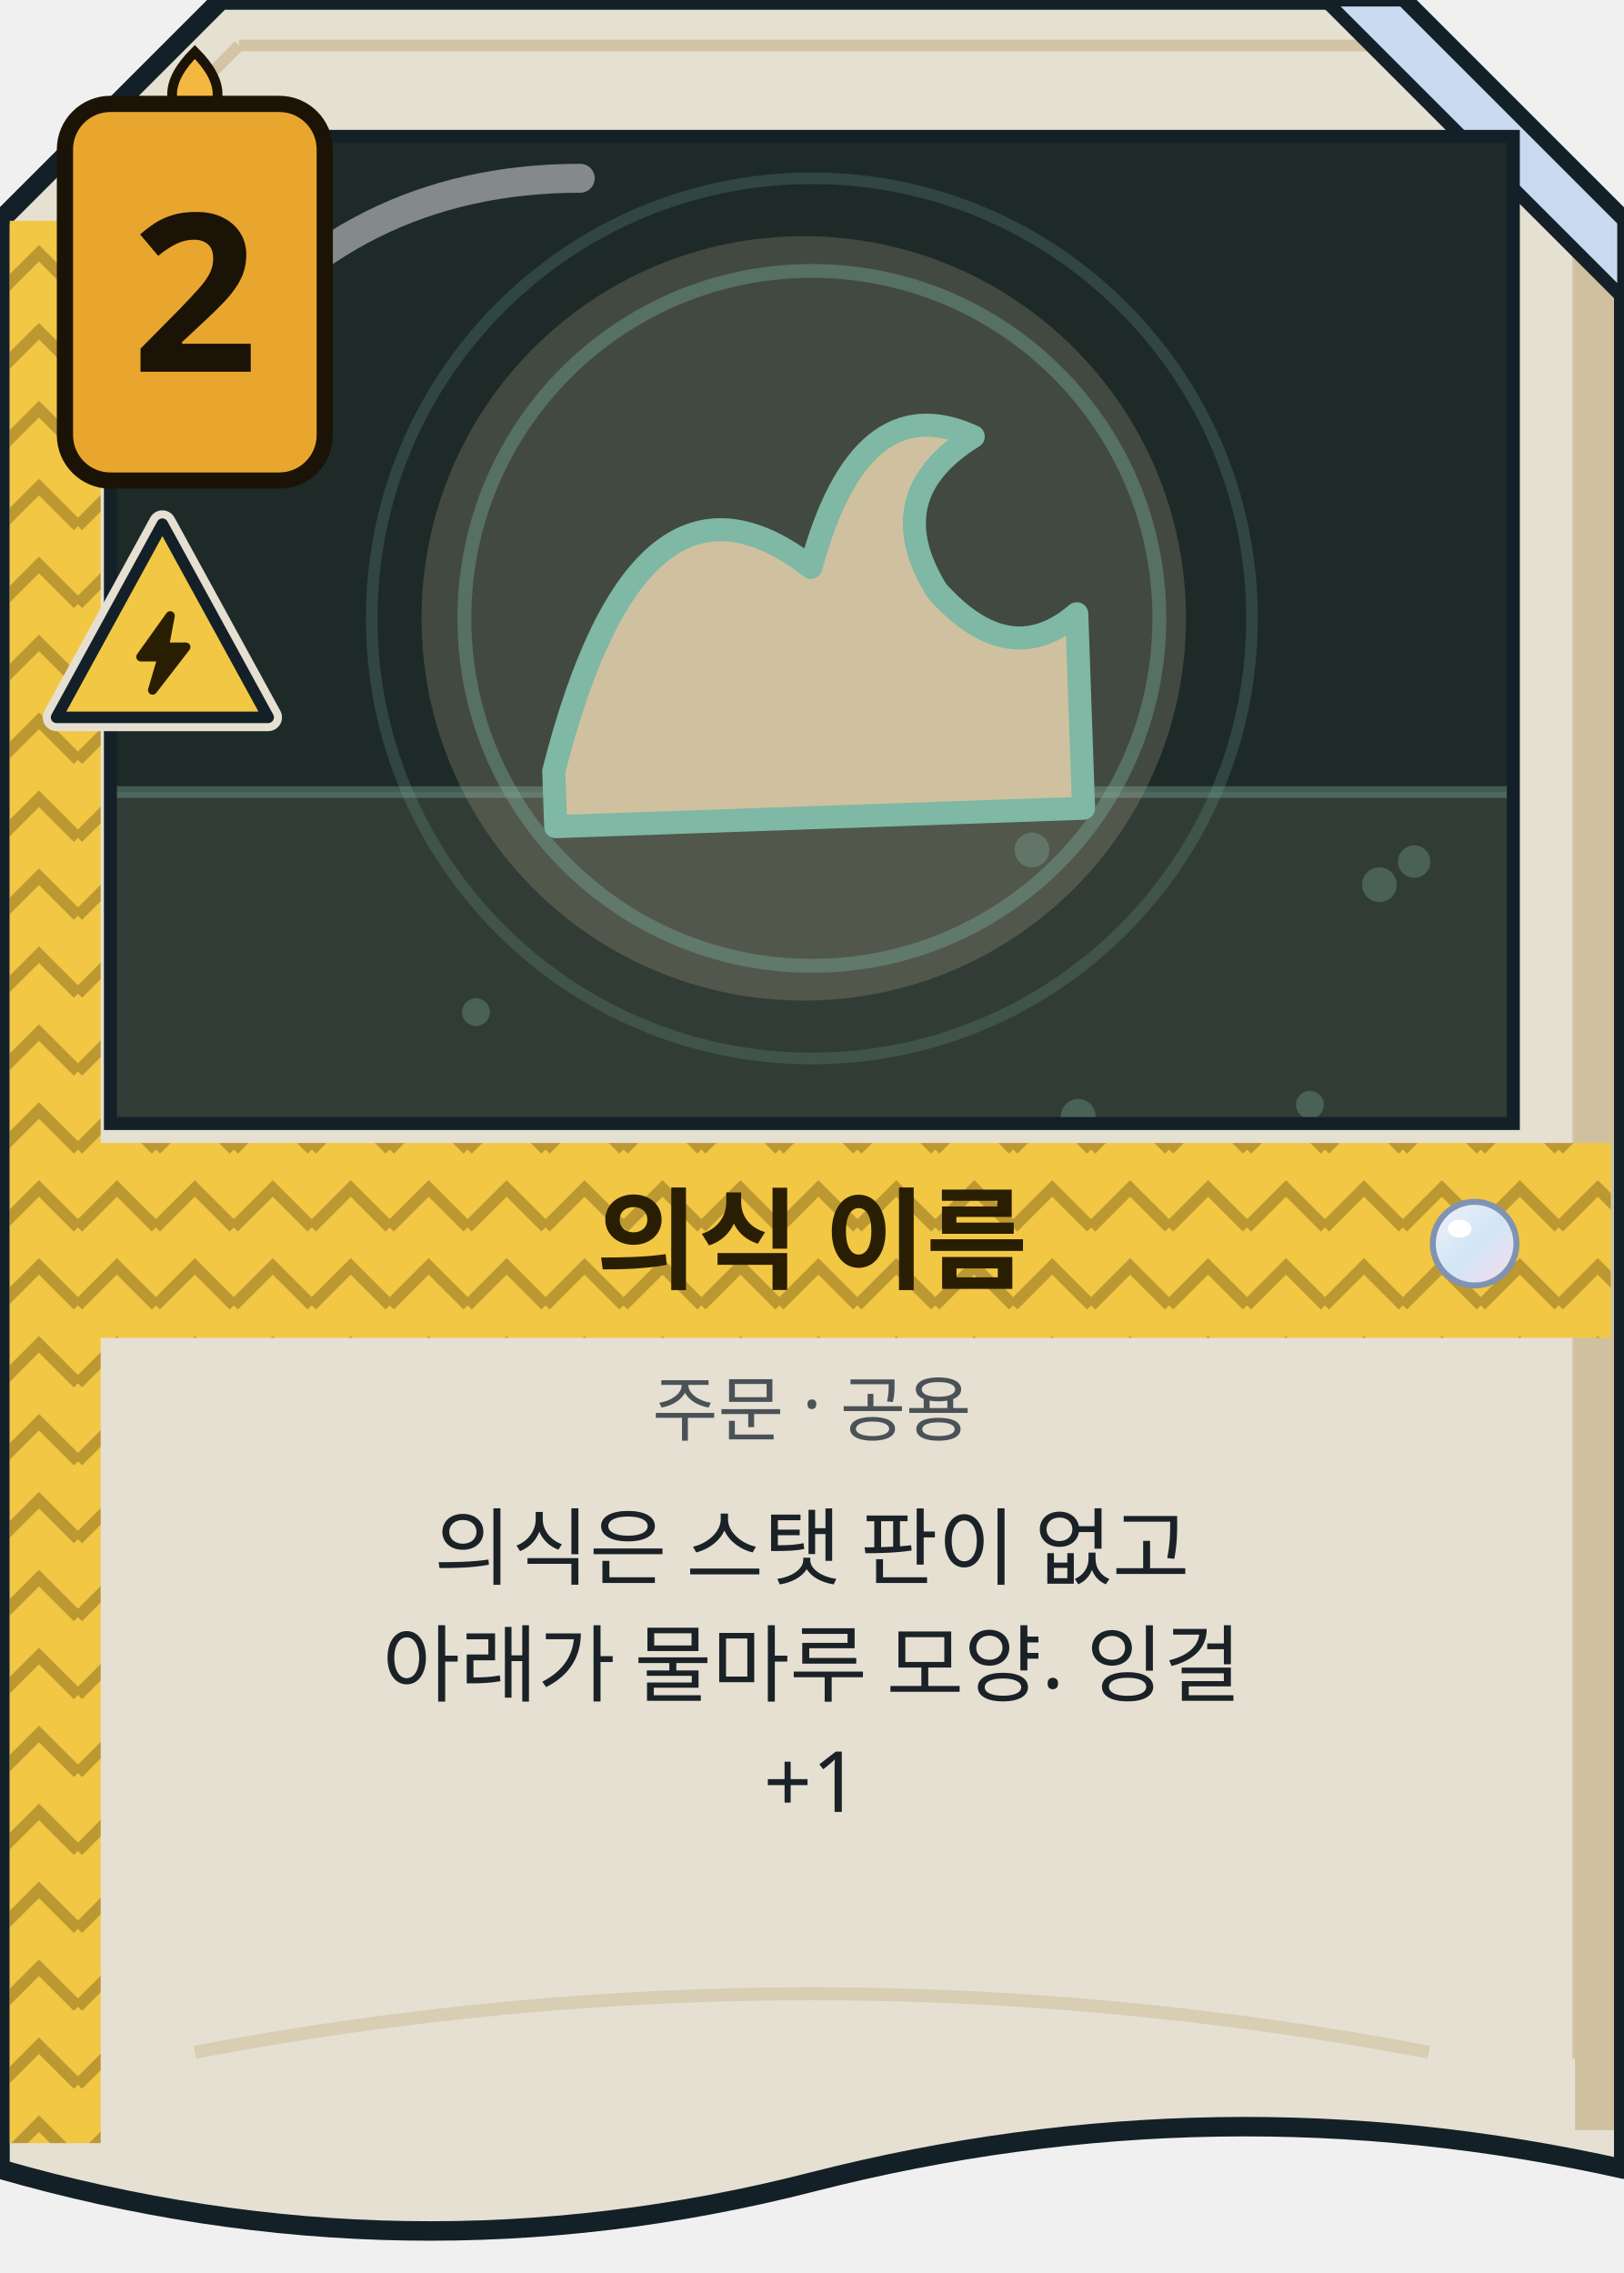
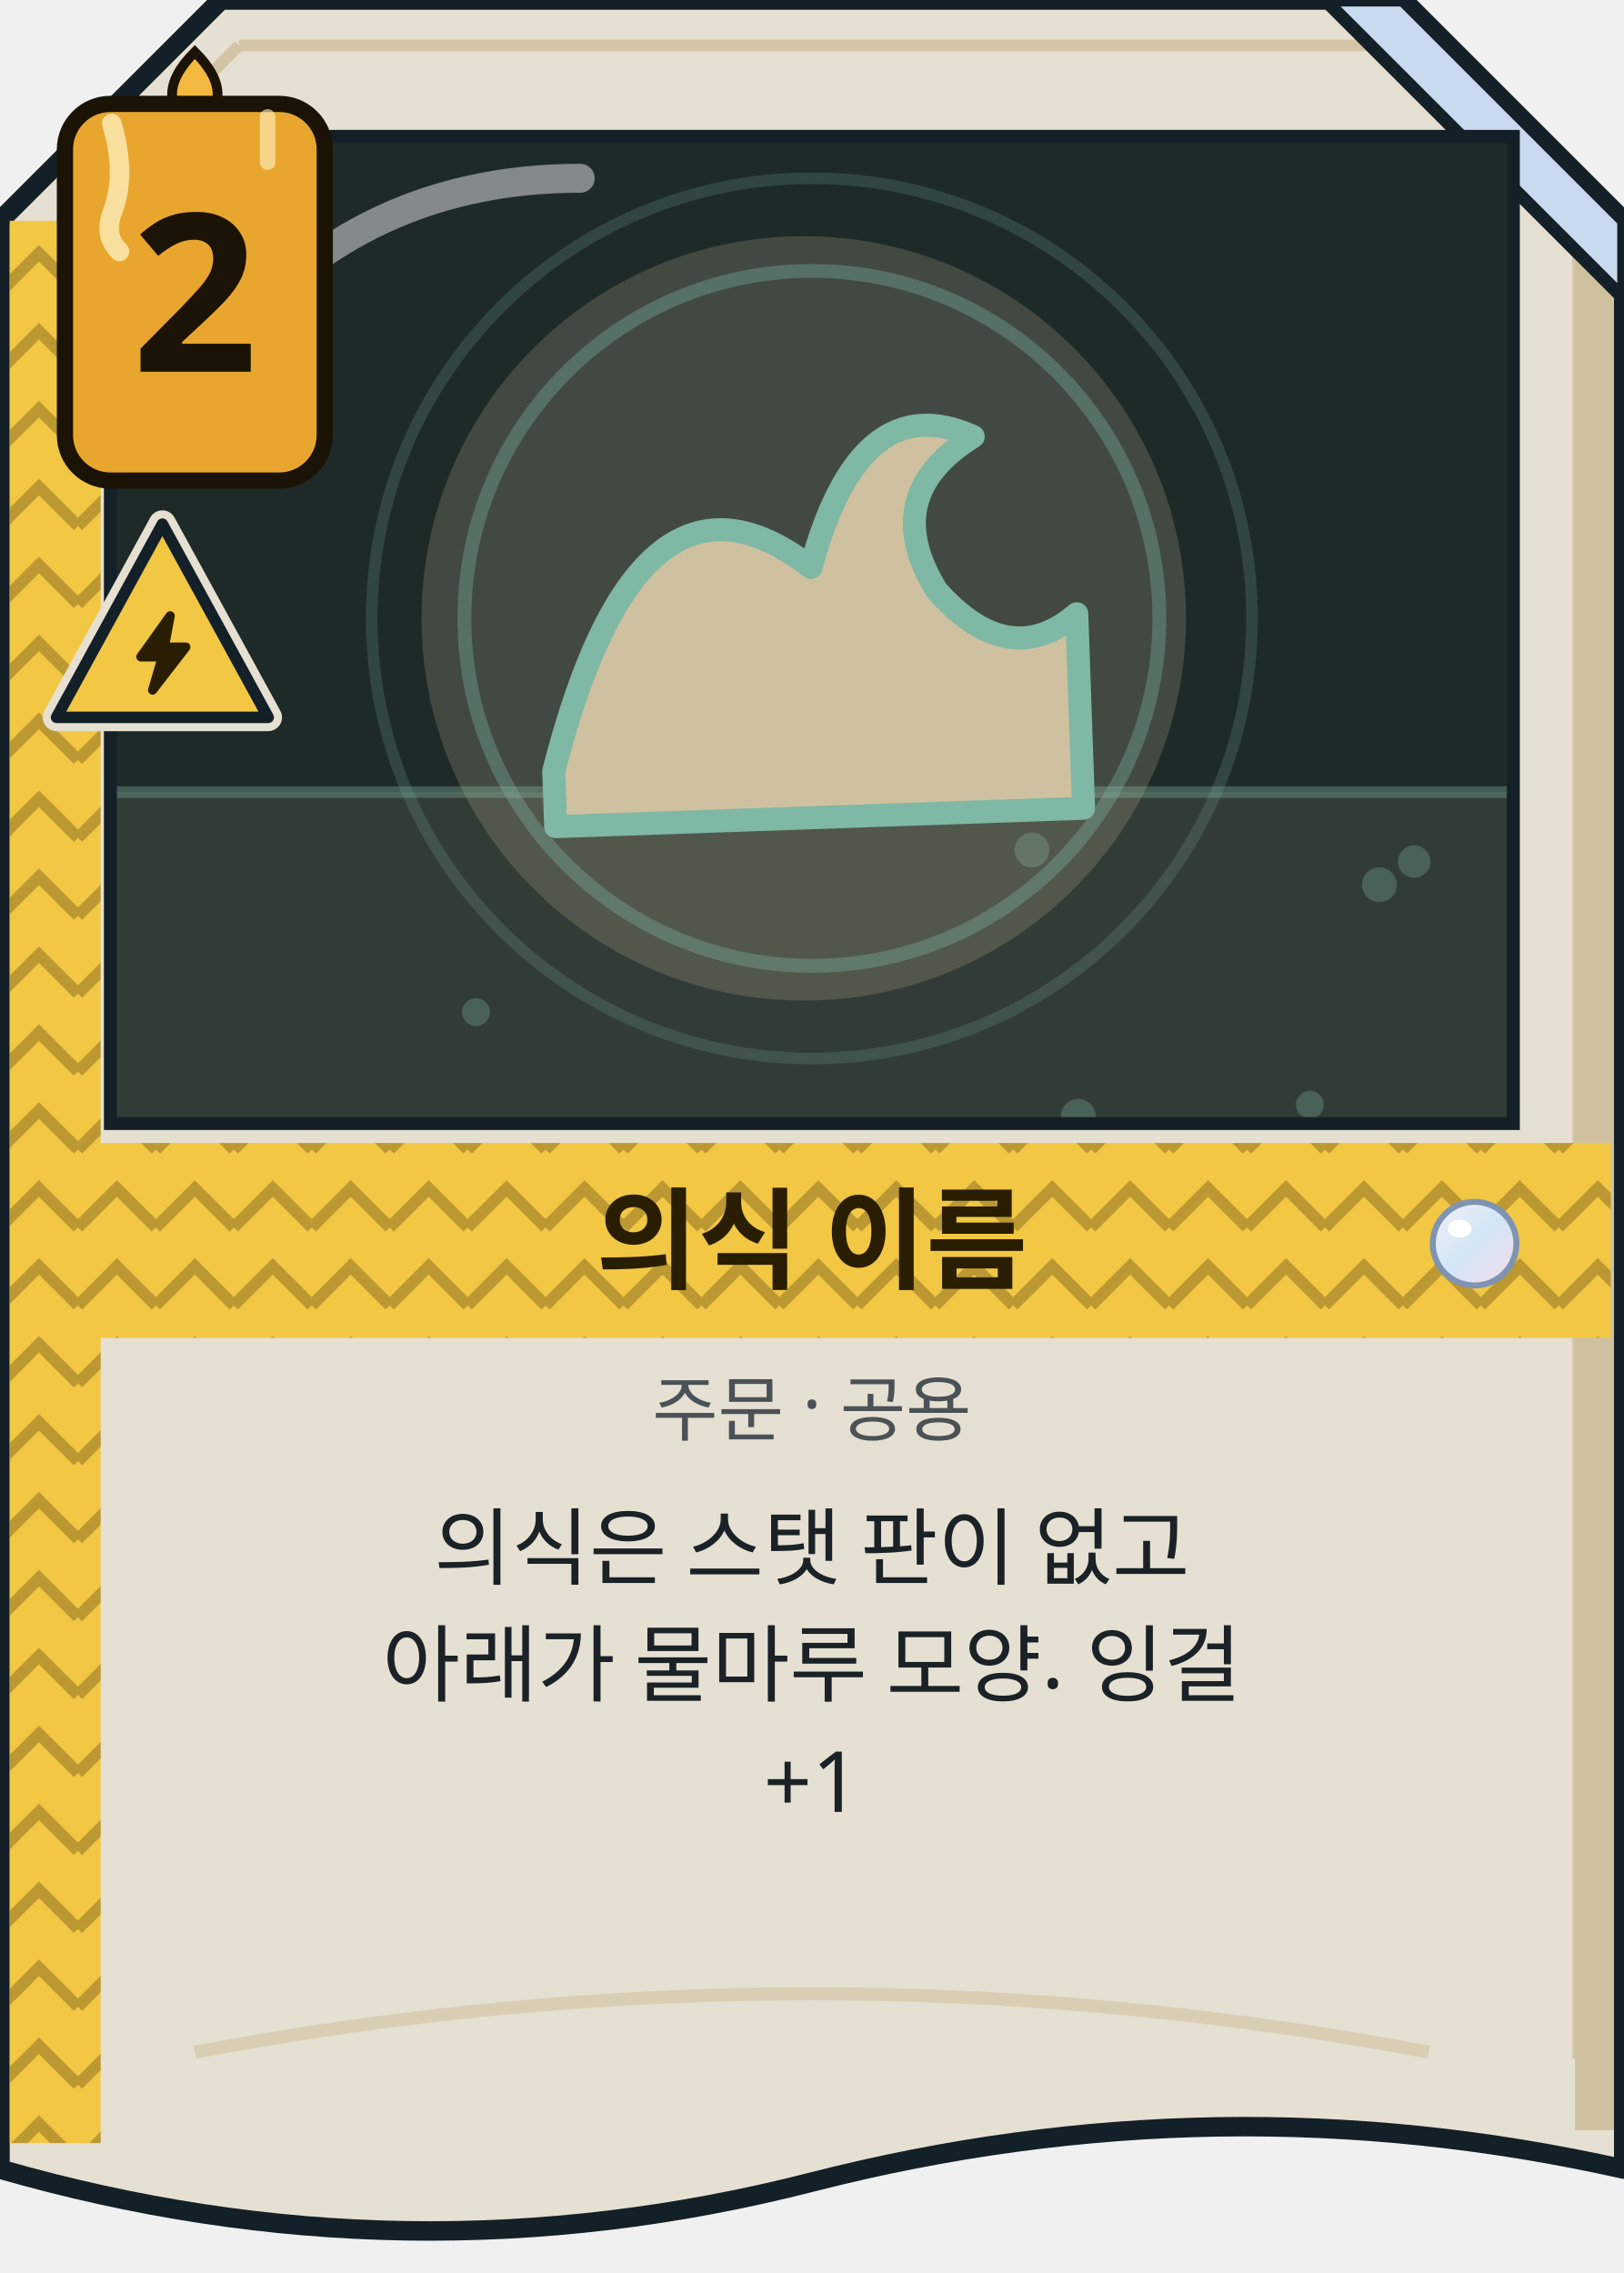
<svg xmlns="http://www.w3.org/2000/svg" viewBox="0 0 250 350" width="250" height="350">
  <path d="M34 0H216L250 34V334Q187.5 320 125 336T0 334V34Z" fill="#E6E0D2" stroke="#142027" stroke-width="3" stroke-linejoin="round" />
  <path d="M36.8 7H213.2L243 36.8V317M7 317V36.8L36.8 7" fill="none" stroke="#CFC19F" stroke-opacity="0.9" stroke-width="1.8" />
  <defs>
    <pattern id="spat-buff" width="12" height="12" patternUnits="userSpaceOnUse">
      <g opacity="0.28">
        <path d="M0 9L6 3L12 9" fill="none" stroke="#2A1E02" stroke-width="1.8" />
      </g>
    </pattern>
  </defs>
  <rect x="1.5" y="34" width="14" height="296" fill="#F2C744" />
  <rect x="1.5" y="34" width="14" height="296" fill="url(#spat-buff)" />
  <rect x="242.5" y="38" width="6" height="290" fill="#CFC19F" />
  <path d="M204 0H216L250 34V46Z" fill="#C9DAF0" stroke="#142027" stroke-width="2" />
  <rect x="16" y="20" width="218" height="154" fill="#142027" />
  <svg x="18" y="22" width="214" height="150" viewBox="0 0 120 90" preserveAspectRatio="xMidYMid slice" overflow="hidden">
    <rect width="120" height="90" fill="#1E2A28" />
    <path d="M0 59H120V90H0Z" fill="#CFC19F" fill-opacity=".12" />
    <path d="M0 59H120" stroke="#7FB8A4" stroke-opacity=".35" stroke-width="1" />
    <circle cx="83" cy="87" r="1.5" fill="#7FB8A4" fill-opacity=".3" />
    <circle cx="79" cy="64" r="1.5" fill="#7FB8A4" fill-opacity=".3" />
    <circle cx="103" cy="86" r="1.2" fill="#7FB8A4" fill-opacity=".3" />
    <circle cx="109" cy="67" r="1.5" fill="#7FB8A4" fill-opacity=".3" />
    <circle cx="31" cy="78" r="1.2" fill="#7FB8A4" fill-opacity=".3" />
    <circle cx="112" cy="65" r="1.4" fill="#7FB8A4" fill-opacity=".3" />
    <g opacity=".2">
      <g transform="translate(59.3 44.0) rotate(0) scale(40.0)" stroke-width="0.050" stroke-linejoin="round" stroke-linecap="round">
        <circle r=".8" fill="#CFC19F" stroke="#CFC19F" />
      </g>
    </g>
    <circle cx="60" cy="44" r="30" fill="none" stroke="#7FB8A4" stroke-opacity=".35" stroke-width="1.2" />
    <circle cx="60" cy="44" r="38" fill="none" stroke="#7FB8A4" stroke-opacity=".2" stroke-width="1" />
    <g transform="translate(60.0 42.0) rotate(-2) scale(24.0)" stroke-width="0.083" stroke-linejoin="round" stroke-linecap="round">
      <path d="M-.95.6Q-.6-.6 0-.1Q.2-.75.6-.55Q.25-.35.45 0Q.7.3.95.1V.8H-.95Z" fill="#CFC19F" stroke="#7FB8A4" />
    </g>
    <path d="M8 22Q20 6 40 6" fill="none" stroke="#FFFFFF" stroke-opacity=".45" stroke-width="2.5" stroke-linecap="round" />
  </svg>
  <defs>
    <pattern id="pat-buff" width="12" height="12" patternUnits="userSpaceOnUse">
      <g opacity="0.28">
        <path d="M0 9L6 3L12 9" fill="none" stroke="#2A1E02" stroke-width="1.8" />
      </g>
    </pattern>
  </defs>
  <rect x="12" y="176" width="236" height="30" fill="#F2C744" />
  <rect x="12" y="176" width="236" height="30" fill="url(#pat-buff)" />
  <text x="125" y="197.12" text-anchor="middle" font-size="17" font-weight="700" fill="#2A1E02" font-family="'Noto Sans KR','Malgun Gothic','Apple SD Gothic Neo',system-ui,sans-serif">의식 이름</text>
  <g transform="translate(8 80) scale(0.7083333)">
    <path d="M24 1L47 43H1Z" fill="none" stroke="#E6E0D2" stroke-width="6" stroke-linejoin="round" />
    <path d="M24 1L47 43H1Z" fill="#F2C744" stroke="#142027" stroke-width="2.5" stroke-linejoin="round" />
    <g transform="translate(24.0 29.0) rotate(0) scale(8.5)" stroke-width="0.235" stroke-linejoin="round" stroke-linecap="round">
      <path d="M.2-.95L-.55.1H0L-.25.95L.6-.15H.05Z" fill="#2A1E02" stroke="#2A1E02" />
    </g>
  </g>
  <g transform="translate(216 180) scale(.46)">
    <defs>
      <linearGradient id="pg" x1="0" y1="0" x2="1" y2="1">
        <stop offset="0" stop-color="#F3F0F8" />
        <stop offset=".5" stop-color="#D2E6F6" />
        <stop offset="1" stop-color="#F6DCEC" />
      </linearGradient>
    </defs>
    <circle cx="24" cy="25" r="14" fill="url(#pg)" stroke="#7F93B2" stroke-width="2" />
    <ellipse cx="19" cy="20" rx="4" ry="3" fill="#fff" />
  </g>
  <text x="125" y="221" text-anchor="middle" font-size="11" fill="#4A5257" font-family="'Noto Sans KR','Malgun Gothic','Apple SD Gothic Neo',system-ui,sans-serif">주문 · 공용</text>
  <text x="125" y="243" text-anchor="middle" font-size="13" fill="#1A2227" font-family="'Noto Sans KR','Malgun Gothic','Apple SD Gothic Neo',system-ui,sans-serif">의식은 스탯 판이 없고</text>
  <text x="125" y="261" text-anchor="middle" font-size="13" fill="#1A2227" font-family="'Noto Sans KR','Malgun Gothic','Apple SD Gothic Neo',system-ui,sans-serif">아래가 물마루 모양. 잉걸</text>
  <text x="125" y="279" text-anchor="middle" font-size="13" fill="#1A2227" font-family="'Noto Sans KR','Malgun Gothic','Apple SD Gothic Neo',system-ui,sans-serif">+1</text>
  <g transform="translate(10 16)">
    <path d="M20 -8Q27 -1 20 4Q13 -1 20 -8Z" fill="#F4B740" stroke="#1B1306" stroke-width="1.5" />
    <rect width="40" height="58" rx="7" fill="#E9A62E" stroke="#1B1306" stroke-width="2.5" />
+     <path d="M7.2 3q2.4 8.12 0 13.92q-1.2 3.48 1.2 5.8" fill="none" stroke="#FFF3C4" stroke-opacity=".75" stroke-width="3" stroke-linecap="round" />
+     <path d="M31.2 2v6.96" stroke="#FFF3C4" stroke-opacity=".6" stroke-width="2.4" stroke-linecap="round" />
    <text x="20" y="41.24" text-anchor="middle" font-size="34" font-weight="800" fill="#1B1306" font-family="'Noto Sans KR','Malgun Gothic','Apple SD Gothic Neo',system-ui,sans-serif">2</text>
  </g>
  <path d="M30 316Q125 298 220 316" fill="none" stroke="#CFC19F" stroke-width="2" opacity=".6" />
</svg>
